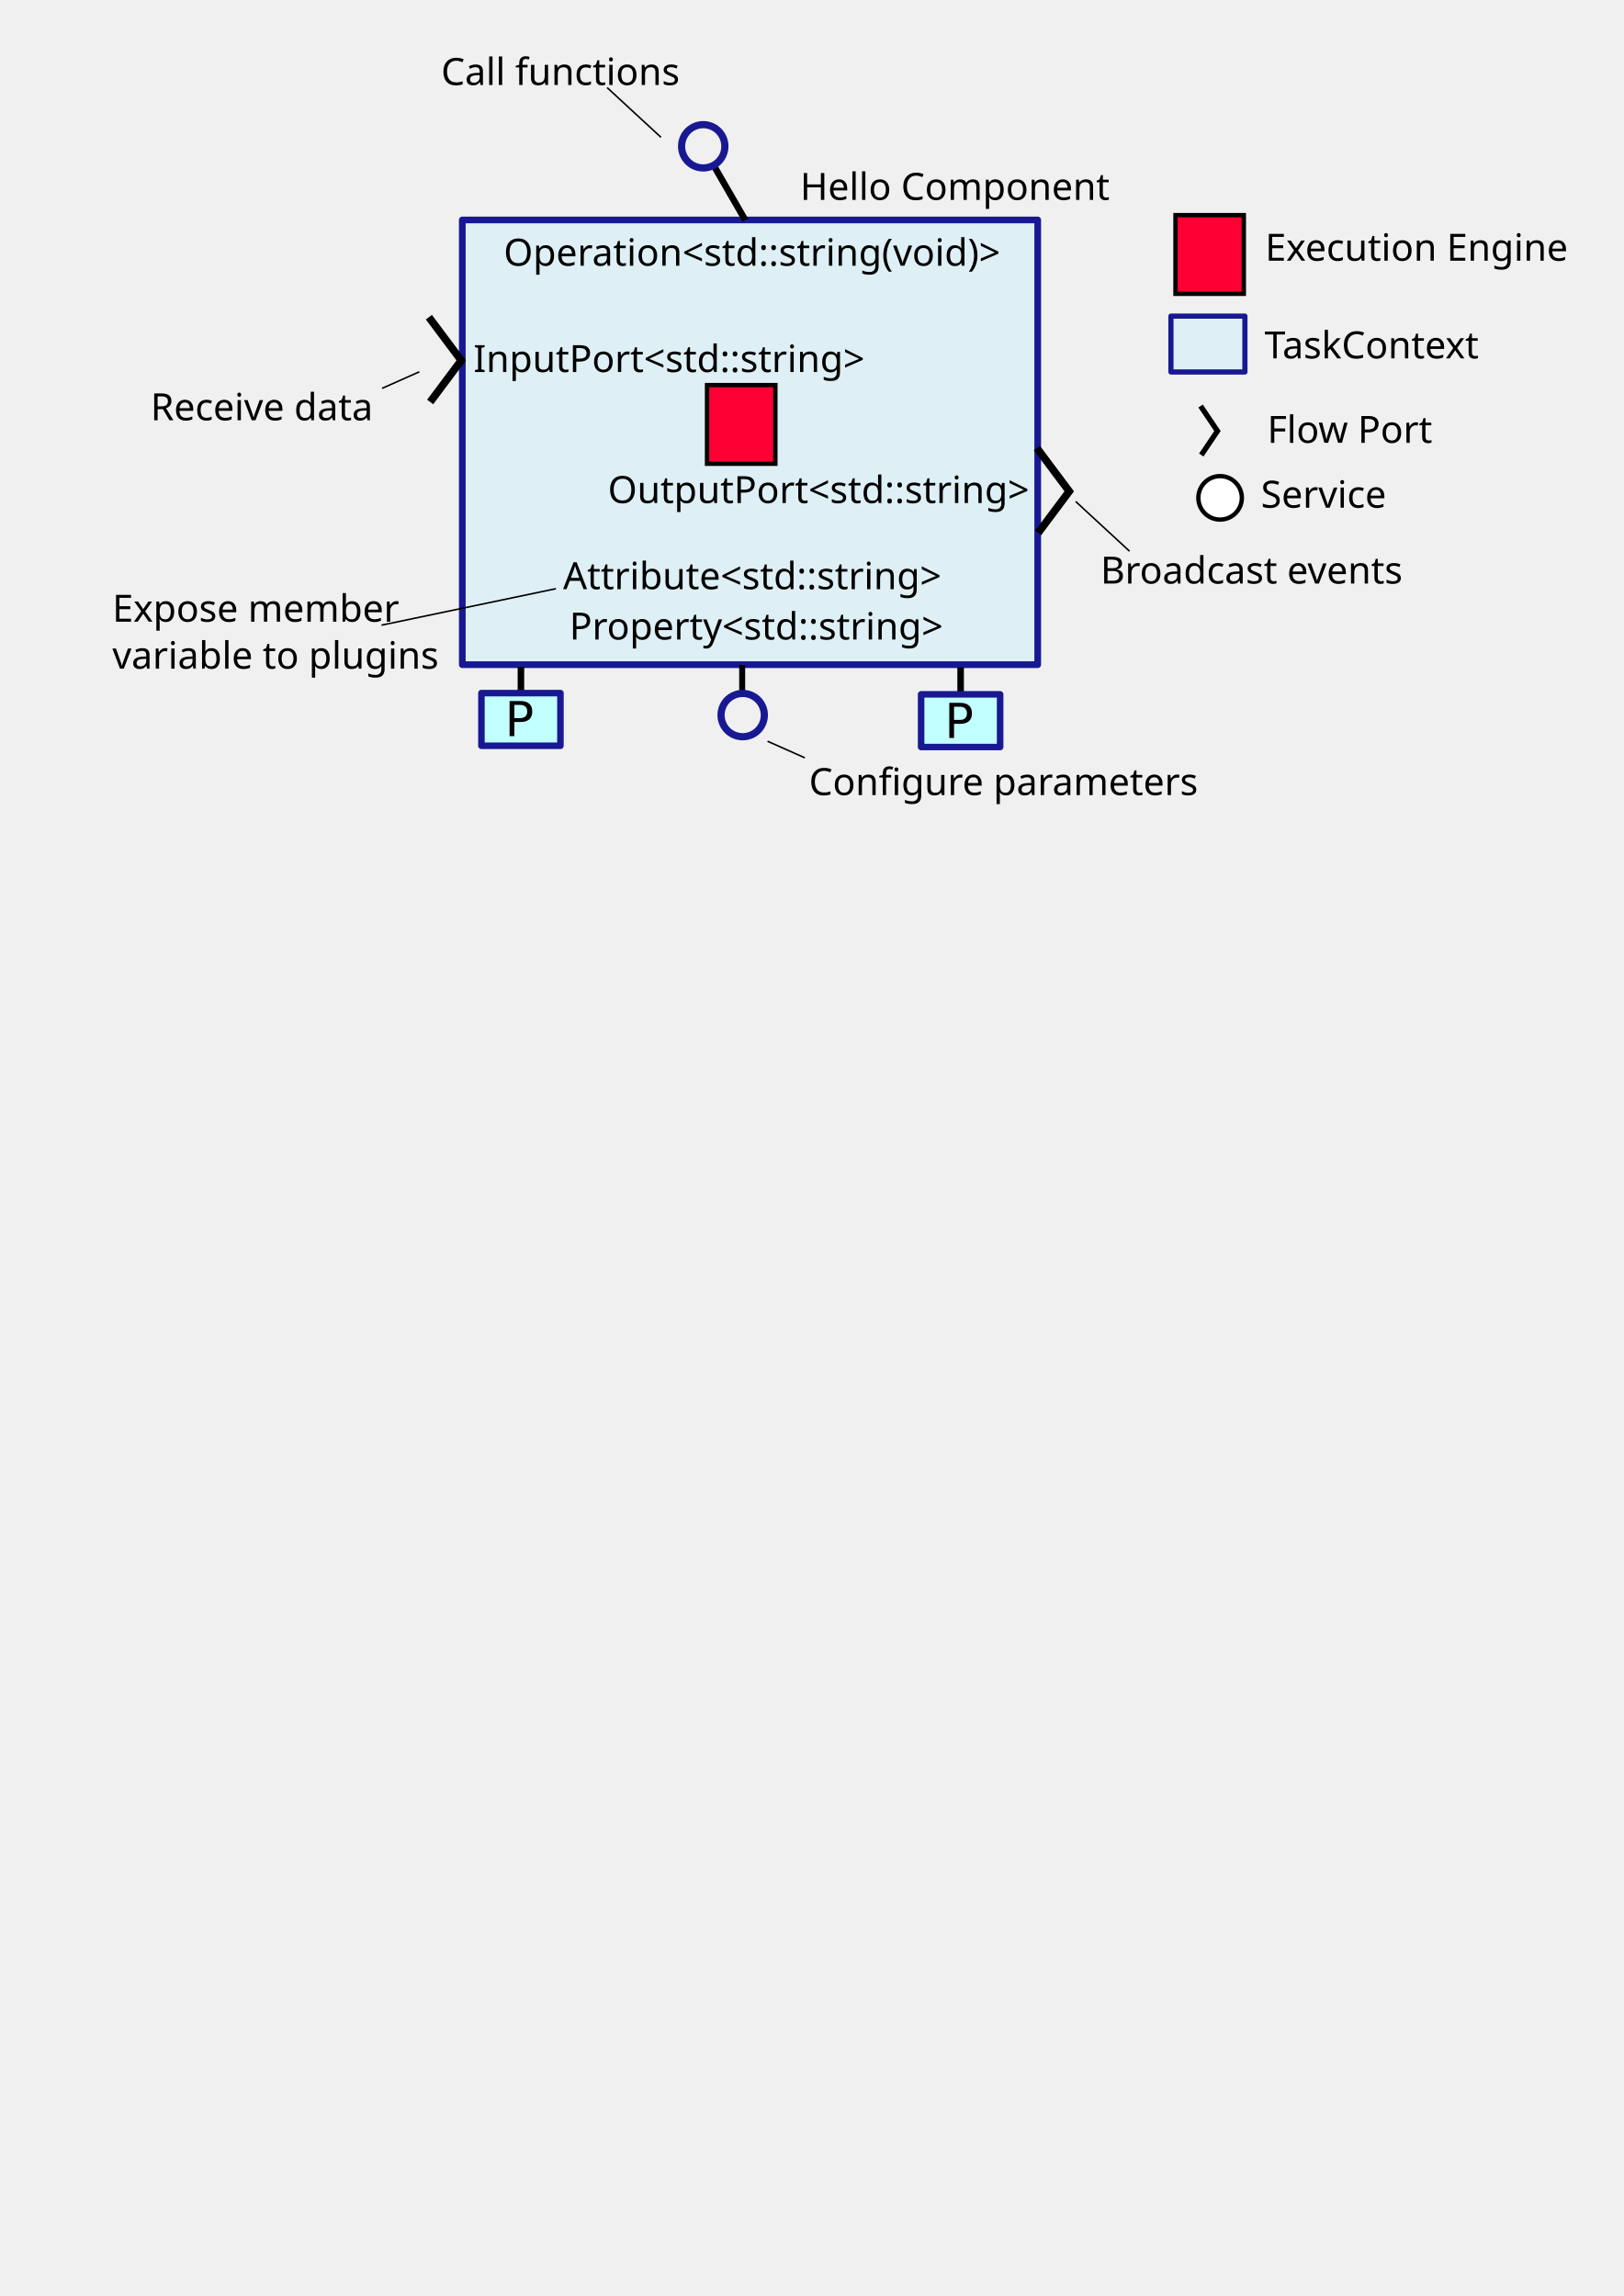
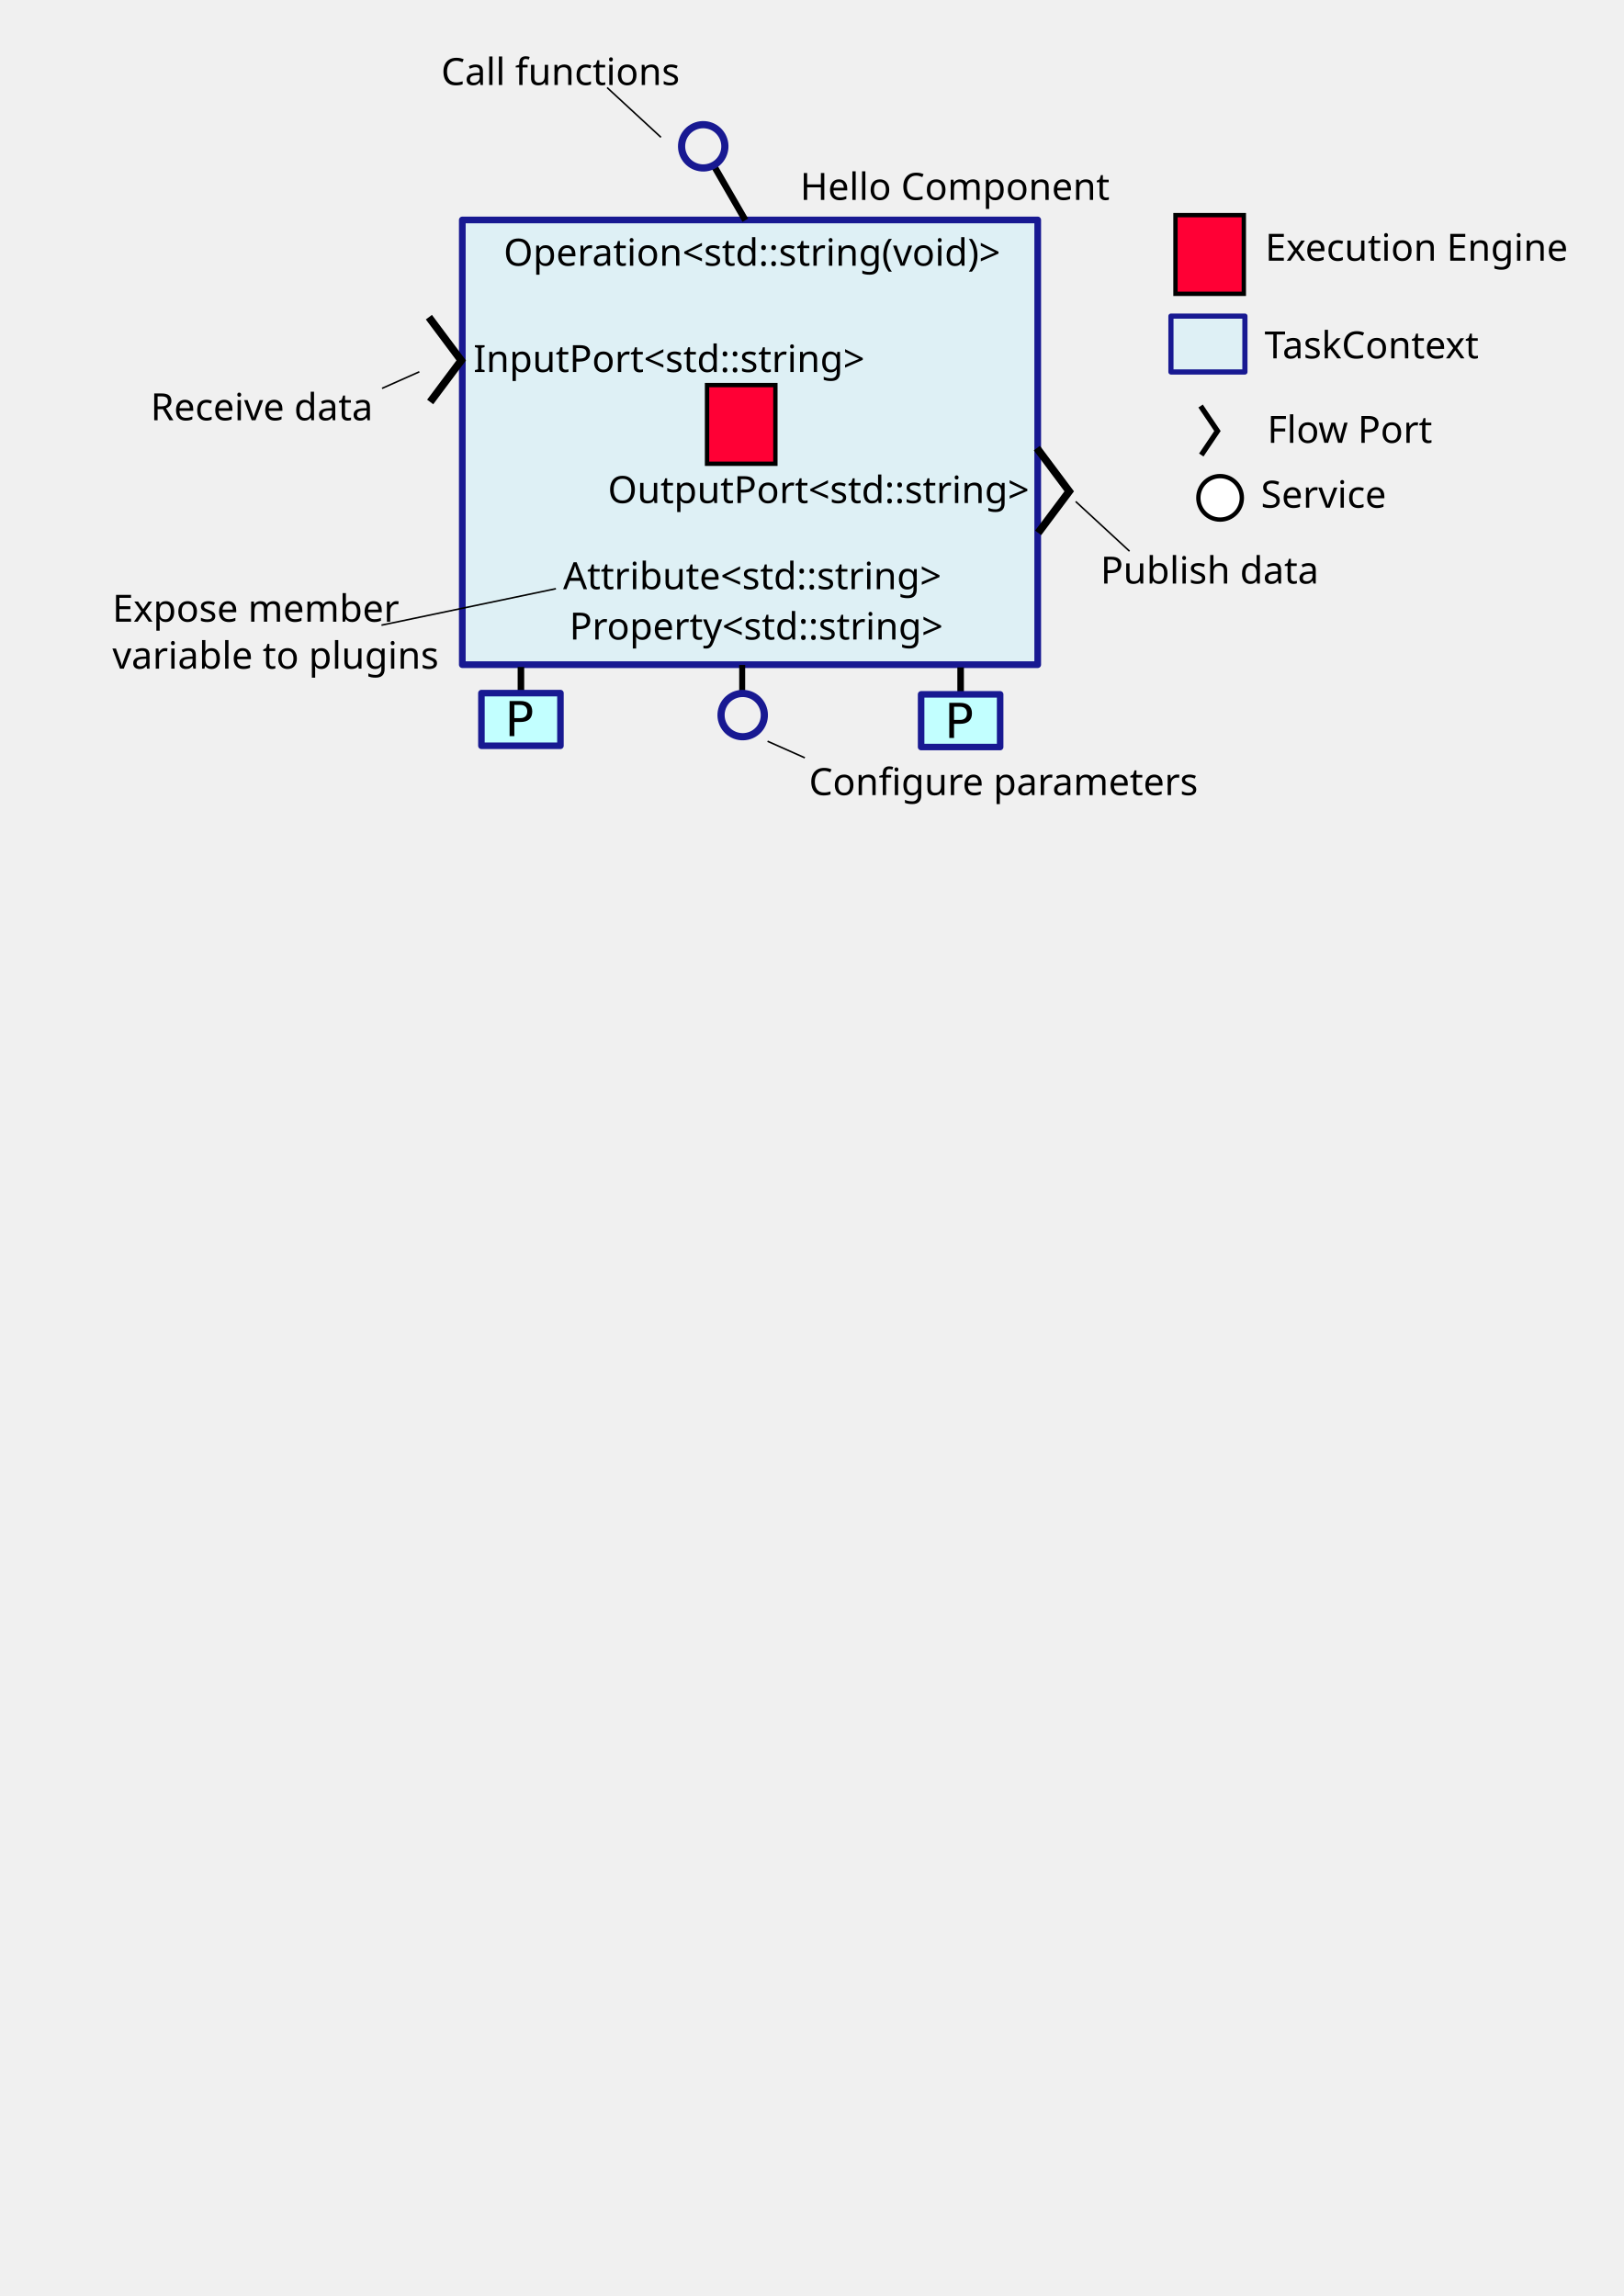
<svg xmlns="http://www.w3.org/2000/svg" width="744.094" height="1052.362" id="svg3778" version="1.0">
  <defs id="defs3780">
    <marker orient="auto" refY="0" refX="0" id="Dot_s" style="overflow:visible">
      <path id="path2349" d="M -2.5,-1 C -2.5,1.76 -4.74,4 -7.5,4 C -10.26,4 -12.5,1.76 -12.5,-1 C -12.5,-3.76 -10.26,-6 -7.5,-6 C -4.74,-6 -2.5,-3.76 -2.5,-1 z " style="fill-rule:evenodd;stroke:#000000;stroke-width:1pt;marker-start:none;marker-end:none" transform="matrix(0.2,0,0,0.2,1.425099,0.2)" />
    </marker>
    <marker orient="auto" refY="0" refX="0" id="Dot_m" style="overflow:visible">
      <path id="path2794" d="M -2.5,-1 C -2.5,1.76 -4.74,4 -7.5,4 C -10.26,4 -12.5,1.76 -12.5,-1 C -12.5,-3.76 -10.26,-6 -7.5,-6 C -4.74,-6 -2.5,-3.76 -2.5,-1 z " style="fill-rule:evenodd;stroke:#000000;stroke-width:1pt;marker-start:none;marker-end:none" transform="matrix(0.4,0,0,0.4,2.850197,0.4)" />
    </marker>
    <marker orient="auto" refY="0" refX="0" id="Arrow2Mend" style="overflow:visible">
      <path id="path2835" style="font-size:12px;fill-rule:evenodd;stroke-width:0.625;stroke-linejoin:round" d="M 8.719,4.034 L -2.207,0.016 L 8.719,-4.002 C 6.973,-1.63 6.983,1.616 8.719,4.034 z " transform="matrix(-0.6,0,0,-0.6,3,0)" />
    </marker>
    <marker orient="auto" refY="0" refX="0" id="Arrow1Mstart" style="overflow:visible">
      <path id="path2856" d="M 0,0 L 5,-5 L -12.5,0 L 5,5 L 0,0 z " style="fill-rule:evenodd;stroke:#000000;stroke-width:1pt;marker-start:none" transform="scale(0.4,0.4)" />
    </marker>
    <marker orient="auto" refY="0" refX="0" id="Arrow1Lend" style="overflow:visible">
      <path id="path2859" d="M 0,0 L 5,-5 L -12.5,0 L 5,5 L 0,0 z " style="fill-rule:evenodd;stroke:#000000;stroke-width:1pt;marker-start:none" transform="scale(-0.8,-0.8)" />
    </marker>
    <marker orient="auto" refY="0" refX="0" id="Arrow1Mend" style="overflow:visible">
      <path id="path2853" d="M 0,0 L 5,-5 L -12.5,0 L 5,5 L 0,0 z " style="fill-rule:evenodd;stroke:#000000;stroke-width:1pt;marker-start:none" transform="scale(-0.4,-0.4)" />
    </marker>
  </defs>
  <g id="layer1">
    <g style="display:inline" id="g15327" transform="matrix(0.5517263,0,0,0.5517263,476.668,-68.65189)">
      <rect y="307.162" x="-479.961" height="369.442" width="477.939" id="rect1872-5" style="color:#000000;fill:#def0f5;fill-opacity:1;fill-rule:nonzero;stroke:#181992;stroke-width:5.575;stroke-linecap:round;stroke-linejoin:round;stroke-miterlimit:4;stroke-opacity:1;stroke-dasharray:none;stroke-dashoffset:0;marker:none;visibility:visible;display:inline;overflow:visible" />
      <g transform="translate(-610.8877,221.3328)" id="g13241" style="display:inline">
        <g style="display:inline" id="g2033-2" transform="translate(-453.85,-103.7137)">
          <path style="fill:none;stroke:#000000;stroke-width:5.437;stroke-linecap:butt;stroke-linejoin:miter;stroke-miterlimit:4;stroke-opacity:1;stroke-dasharray:none;display:inline" d="m 633.469,581.495 0,-20.566" id="path2037-2" />
        </g>
        <g style="display:inline" id="g2039-8" transform="translate(-88.63433,-103.3786)">
          <path style="fill:none;stroke:#000000;stroke-width:5.437;stroke-linecap:butt;stroke-linejoin:miter;stroke-miterlimit:4;stroke-opacity:1;stroke-dasharray:none;display:inline" d="m 633.469,581.495 0,-20.566" id="path2043-6" />
        </g>
        <rect style="fill:#c2ffff;fill-opacity:1;fill-rule:nonzero;stroke:#181992;stroke-width:5.437;stroke-linecap:round;stroke-linejoin:round;stroke-miterlimit:4;stroke-opacity:1;stroke-dasharray:none;stroke-dashoffset:0;marker:none;visibility:visible;display:inline;overflow:visible" id="rect2187-6" width="65.639" height="43.759" x="146.799" y="478.888" />
        <rect style="fill:#c2ffff;fill-opacity:1;fill-rule:nonzero;stroke:#181992;stroke-width:5.437;stroke-linecap:round;stroke-linejoin:round;stroke-miterlimit:4;stroke-opacity:1;stroke-dasharray:none;stroke-dashoffset:0;marker:none;visibility:visible;display:inline;overflow:visible" id="rect3078-0" width="65.639" height="43.759" x="512.015" y="479.93" />
        <text xml:space="preserve" style="font-size:40px;font-style:normal;font-weight:normal;fill:#000000;fill-opacity:1;stroke:none;display:inline;font-family:Bitstream Vera Sans" x="166.279" y="514.627" id="text3304">
          <tspan id="tspan3306" x="166.279" y="514.627">P</tspan>
        </text>
        <text xml:space="preserve" style="font-size:40px;font-style:normal;font-weight:normal;fill:#000000;fill-opacity:1;stroke:none;display:inline;font-family:Bitstream Vera Sans" x="531.495" y="516.136" id="text3304-2">
          <tspan id="tspan3306-7" x="531.495" y="516.136">P</tspan>
        </text>
        <g transform="translate(-168.0739,-151.0435)" style="display:inline" id="g3335">
          <g transform="matrix(1,0,0,1.198089,-102,-65.48495)" id="g10704-0" style="display:inline">
            <path id="path10701-9" d="m 633.469,581.495 0,-20.566" style="fill:none;stroke:#000000;stroke-width:4.968;stroke-linecap:butt;stroke-linejoin:miter;stroke-miterlimit:4;stroke-opacity:1;stroke-dasharray:none;display:inline" />
          </g>
          <path transform="matrix(0.3588841,0.6216054,-0.6216054,0.3588841,652.124,456.6677)" d="m 172.394,278.483 c 0,13.834 -11.215,25.049 -25.049,25.049 -13.834,0 -25.049,-11.215 -25.049,-25.049 0,-13.834 11.215,-25.049 25.049,-25.049 13.834,0 25.049,11.215 25.049,25.049 z" id="path5190-8" style="fill:none;stroke:#181992;stroke-width:8.333;stroke-linecap:round;stroke-linejoin:round;stroke-miterlimit:4;stroke-opacity:1;stroke-dasharray:none;stroke-dashoffset:0;marker:none;visibility:visible;display:inline;overflow:visible" />
        </g>
      </g>
      <g id="g4441-0" style="stroke-width:3.5;stroke-miterlimit:4;stroke-dasharray:none;display:inline" transform="translate(-247.7406,71.6688)">
        <path style="fill:none;stroke:#000000;stroke-width:6.344;stroke-linecap:butt;stroke-linejoin:miter;stroke-miterlimit:4;stroke-opacity:1;stroke-dasharray:none" d="m 245.024,425.004 26.864,35.936 -25.789,34.499" id="path3606-1" />
      </g>
      <g id="g4441-0-4" style="stroke-width:3.5;stroke-miterlimit:4;stroke-dasharray:none;display:inline" transform="translate(-752.7429,71.6688)">
        <path style="fill:none;stroke:#000000;stroke-width:6.344;stroke-linecap:butt;stroke-linejoin:miter;stroke-miterlimit:4;stroke-opacity:1;stroke-dasharray:none" d="m 245.024,316.255 26.864,35.936 -25.789,34.499" id="path3606-1-4" />
      </g>
      <g id="g13319" style="display:inline" transform="translate(-769.1892,93.87298)">
        <g style="display:inline" id="g5188-7" transform="matrix(-0.3588841,0.6216054,0.6216054,0.3588841,683.2133,-196.6394)" />
        <g id="g5188-1" transform="matrix(0.3588841,0.6216054,-0.6216054,0.3588841,374.4466,-197.0853)">
          <path style="fill:none;stroke:#000000;stroke-width:7.576;stroke-linecap:butt;stroke-linejoin:miter;stroke-miterlimit:4;stroke-opacity:1;stroke-dasharray:none" d="m 528.643,105.198 71.155,0" id="path5192-2" />
          <path style="fill:none;stroke:#181992;stroke-width:8.333;stroke-linecap:round;stroke-linejoin:round;stroke-miterlimit:4;stroke-opacity:1;stroke-dasharray:none;stroke-dashoffset:0;marker:none;visibility:visible;display:inline;overflow:visible" id="path5190-6" d="m 172.394,278.483 c 0,13.834 -11.215,25.049 -25.049,25.049 -13.834,0 -25.049,-11.215 -25.049,-25.049 0,-13.834 11.215,-25.049 25.049,-25.049 13.834,0 25.049,11.215 25.049,25.049 z" transform="translate(354.0066,-173.8676)" />
        </g>
      </g>
    </g>
    <text xml:space="preserve" style="font-size:17.219px;font-style:normal;font-variant:normal;font-weight:normal;font-stretch:normal;text-align:start;line-height:125%;writing-mode:lr-tb;text-anchor:start;fill:#000000;fill-opacity:1;stroke:none;font-family:Bitstream Charter" x="366.675" y="91.613" id="text6465">
      <tspan id="tspan6467" x="366.675" y="91.613">Hello Component</tspan>
    </text>
    <rect style="color:#000000;fill:#ff0035;fill-opacity:1;fill-rule:nonzero;stroke:#000000;stroke-width:1.988;stroke-linecap:butt;stroke-linejoin:miter;stroke-miterlimit:4;stroke-opacity:1;stroke-dasharray:none;stroke-dashoffset:0;marker:none;visibility:visible;display:inline;overflow:visible" id="rect4053" width="31.321" height="36.067" x="324.012" y="176.496" />
    <text xml:space="preserve" style="font-size:17.219px;font-style:normal;font-variant:normal;font-weight:normal;font-stretch:normal;text-align:start;line-height:125%;writing-mode:lr-tb;text-anchor:start;fill:#000000;fill-opacity:1;stroke:none;font-family:Bitstream Charter" x="258.048" y="270.049" id="text1400">
      <tspan id="tspan1402" x="258.048" y="270.049">Attribute&lt;std::string&gt;</tspan>
    </text>
    <text xml:space="preserve" style="font-size:17.219px;font-style:normal;font-variant:normal;font-weight:normal;font-stretch:normal;text-align:start;line-height:125%;writing-mode:lr-tb;text-anchor:start;fill:#000000;fill-opacity:1;stroke:none;font-family:Bitstream Charter" x="260.94" y="293.128" id="text1404">
      <tspan id="tspan1406" x="260.94" y="293.128">Property&lt;std::string&gt;</tspan>
    </text>
    <text xml:space="preserve" style="font-size:17.219px;font-style:normal;font-variant:normal;font-weight:normal;font-stretch:normal;text-align:start;line-height:125%;writing-mode:lr-tb;text-anchor:start;fill:#000000;fill-opacity:1;stroke:none;font-family:Bitstream Charter" x="230.822" y="121.789" id="text1412">
      <tspan id="tspan1414" x="230.822" y="121.789">Operation&lt;std::string(void)&gt;</tspan>
    </text>
    <text xml:space="preserve" style="font-size:17.219px;font-style:normal;font-variant:normal;font-weight:normal;font-stretch:normal;text-align:start;line-height:125%;writing-mode:lr-tb;text-anchor:start;fill:#000000;fill-opacity:1;stroke:none;font-family:Bitstream Charter" x="216.946" y="170.512" id="text1420">
      <tspan id="tspan1422" x="216.946" y="170.512">InputPort&lt;std::string&gt;</tspan>
    </text>
    <text xml:space="preserve" style="font-size:17.219px;font-style:normal;font-variant:normal;font-weight:normal;font-stretch:normal;text-align:start;line-height:125%;writing-mode:lr-tb;text-anchor:start;fill:#000000;fill-opacity:1;stroke:none;font-family:Bitstream Charter" x="69.006" y="192.633" id="text1430">
      <tspan id="tspan1432" x="69.006" y="192.633">Receive data</tspan>
    </text>
    <text xml:space="preserve" style="font-size:17.219px;font-style:normal;font-variant:normal;font-weight:normal;font-stretch:normal;text-align:start;line-height:125%;writing-mode:lr-tb;text-anchor:start;fill:#000000;fill-opacity:1;stroke:none;font-family:Bitstream Charter" x="504.334" y="267.478" id="text1434">
-       <tspan id="tspan1436" x="504.334" y="267.478">Broadcast events</tspan>
+       <tspan id="tspan1436" x="504.334" y="267.478">Publish data</tspan>
    </text>
    <text xml:space="preserve" style="font-size:17.219px;font-style:normal;font-variant:normal;font-weight:normal;font-stretch:normal;text-align:start;line-height:125%;writing-mode:lr-tb;text-anchor:start;fill:#000000;fill-opacity:1;stroke:none;font-family:Bitstream Charter" x="202.168" y="38.955" id="text1438">
      <tspan id="tspan1440" x="202.168" y="38.955">Call functions</tspan>
    </text>
    <text xml:space="preserve" style="font-size:17.219px;font-style:normal;font-variant:normal;font-weight:normal;font-stretch:normal;text-align:start;line-height:125%;writing-mode:lr-tb;text-anchor:start;fill:#000000;fill-opacity:1;stroke:none;font-family:Bitstream Charter" x="370.734" y="364.423" id="text1450">
      <tspan id="tspan1452" x="370.734" y="364.423">Configure parameters</tspan>
    </text>
    <path style="fill:none;stroke:#000000;stroke-width:0.717px;stroke-linecap:butt;stroke-linejoin:miter;stroke-opacity:1" d="m 517.63,252.642 -24.677,-22.779" id="path1454" />
    <path style="fill:none;stroke:#000000;stroke-width:0.717px;stroke-linecap:butt;stroke-linejoin:miter;stroke-opacity:1" d="m 368.836,347.339 -17.084,-7.593" id="path1460" />
    <path style="fill:none;stroke:#000000;stroke-width:0.717px;stroke-linecap:butt;stroke-linejoin:miter;stroke-opacity:1" d="m 175.085,178.005 17.084,-7.593" id="path1462" />
    <path style="fill:none;stroke:#000000;stroke-width:0.717px;stroke-linecap:butt;stroke-linejoin:miter;stroke-opacity:1" d="m 302.894,62.925 -24.677,-22.779" id="path1464" />
    <text xml:space="preserve" style="font-size:17.219px;font-style:normal;font-variant:normal;font-weight:normal;font-stretch:normal;text-align:start;line-height:125%;writing-mode:lr-tb;text-anchor:start;fill:#000000;fill-opacity:1;stroke:none;font-family:Bitstream Charter" x="278.549" y="230.573" id="text1420-1">
      <tspan id="tspan1422-7" x="278.549" y="230.573">OutputPort&lt;std::string&gt;</tspan>
    </text>
    <text xml:space="preserve" style="font-size:17.219px;font-style:normal;font-variant:normal;font-weight:normal;font-stretch:normal;text-align:start;line-height:125%;writing-mode:lr-tb;text-anchor:start;fill:#000000;fill-opacity:1;stroke:none;font-family:Bitstream Charter" x="51.505" y="284.948" id="text1430-5">
      <tspan id="tspan1432-6" x="51.505" y="284.948">Expose member</tspan>
      <tspan x="51.505" y="306.472" id="tspan18287">variable to plugins</tspan>
    </text>
    <path style="fill:none;stroke:#000000;stroke-width:0.717px;stroke-linecap:butt;stroke-linejoin:miter;stroke-opacity:1" d="m 174.819,286.542 79.942,-16.718" id="path1462-6" />
    <g id="g18919" transform="translate(-6.083019,-51.70565)">
      <rect y="150.309" x="544.769" height="36.067" width="31.321" id="rect4057" style="color:#000000;fill:#ff0035;fill-opacity:1;fill-rule:nonzero;stroke:#000000;stroke-width:1.988;stroke-linecap:butt;stroke-linejoin:miter;stroke-miterlimit:4;stroke-opacity:1;stroke-dasharray:none;stroke-dashoffset:0;marker:none;visibility:visible;display:inline;overflow:visible" />
      <text id="text4069" y="171.212" x="585.877" style="font-size:17.219px;font-style:normal;font-variant:normal;font-weight:normal;font-stretch:normal;text-align:start;line-height:125%;writing-mode:lr-tb;text-anchor:start;fill:#000000;fill-opacity:1;stroke:none;font-family:Bitstream Charter" xml:space="preserve">
        <tspan y="171.212" x="585.877" id="tspan4071">Execution Engine</tspan>
      </text>
      <g transform="translate(0,-50)" id="g18883">
        <g id="g4059" transform="matrix(0.7174565,0,0,0.7174565,331.3059,-101.1966)">
          <path transform="translate(187.7896,9.55975)" d="m 138.243,577.409 c 7.671,0 13.89,6.219 13.89,13.89 0,7.671 -6.219,13.89 -13.89,13.89 -7.671,0 -13.89,-6.219 -13.89,-13.89 0,-7.671 6.219,-13.89 13.89,-13.89" id="path4061" style="color:#000000;fill:#ffffff;fill-opacity:1;fill-rule:nonzero;stroke:#000000;stroke-width:2.771;stroke-linecap:butt;stroke-linejoin:miter;stroke-miterlimit:4;stroke-opacity:1;stroke-dasharray:none;stroke-dashoffset:0;marker:none;visibility:visible;display:inline;overflow:visible" />
        </g>
        <text xml:space="preserve" style="font-size:17.219px;font-style:normal;font-variant:normal;font-weight:normal;font-stretch:normal;text-align:start;line-height:125%;writing-mode:lr-tb;text-anchor:start;fill:#000000;fill-opacity:1;stroke:none;font-family:Bitstream Charter" x="583.933" y="334.409" id="text4073">
          <tspan id="tspan4075" x="583.933" y="334.409">Service</tspan>
        </text>
      </g>
      <text id="text1466" y="215.967" x="585.593" style="font-size:17.219px;font-style:normal;font-variant:normal;font-weight:normal;font-stretch:normal;text-align:start;line-height:125%;writing-mode:lr-tb;text-anchor:start;fill:#000000;fill-opacity:1;stroke:none;font-family:Bitstream Charter" xml:space="preserve">
        <tspan y="215.967" x="585.593" id="tspan1468">TaskContext</tspan>
      </text>
      <rect style="color:#000000;fill:#def0f5;fill-opacity:1;fill-rule:nonzero;stroke:#181992;stroke-width:2.367;stroke-linecap:round;stroke-linejoin:round;stroke-miterlimit:4;stroke-opacity:1;stroke-dasharray:none;stroke-dashoffset:0;marker:none;visibility:visible;display:inline;overflow:visible" id="rect1872-5-1" width="33.9" height="25.603" x="542.688" y="196.595" />
      <g id="g18914">
        <path style="fill:none;stroke:#000000;stroke-width:2.438;stroke-linecap:butt;stroke-linejoin:miter;stroke-miterlimit:4;stroke-opacity:1;stroke-dasharray:none;display:inline" d="m 556.282,237.811 7.725,11.455 -7.416,10.997" id="path3606-1-2" />
        <text xml:space="preserve" style="font-size:17.219px;font-style:normal;font-variant:normal;font-weight:normal;font-stretch:normal;text-align:start;line-height:125%;writing-mode:lr-tb;text-anchor:start;fill:#000000;fill-opacity:1;stroke:none;font-family:Bitstream Charter" x="586.836" y="254.679" id="text1466-3">
          <tspan id="tspan1468-6" x="586.836" y="254.679">Flow Port</tspan>
        </text>
      </g>
    </g>
  </g>
</svg>
